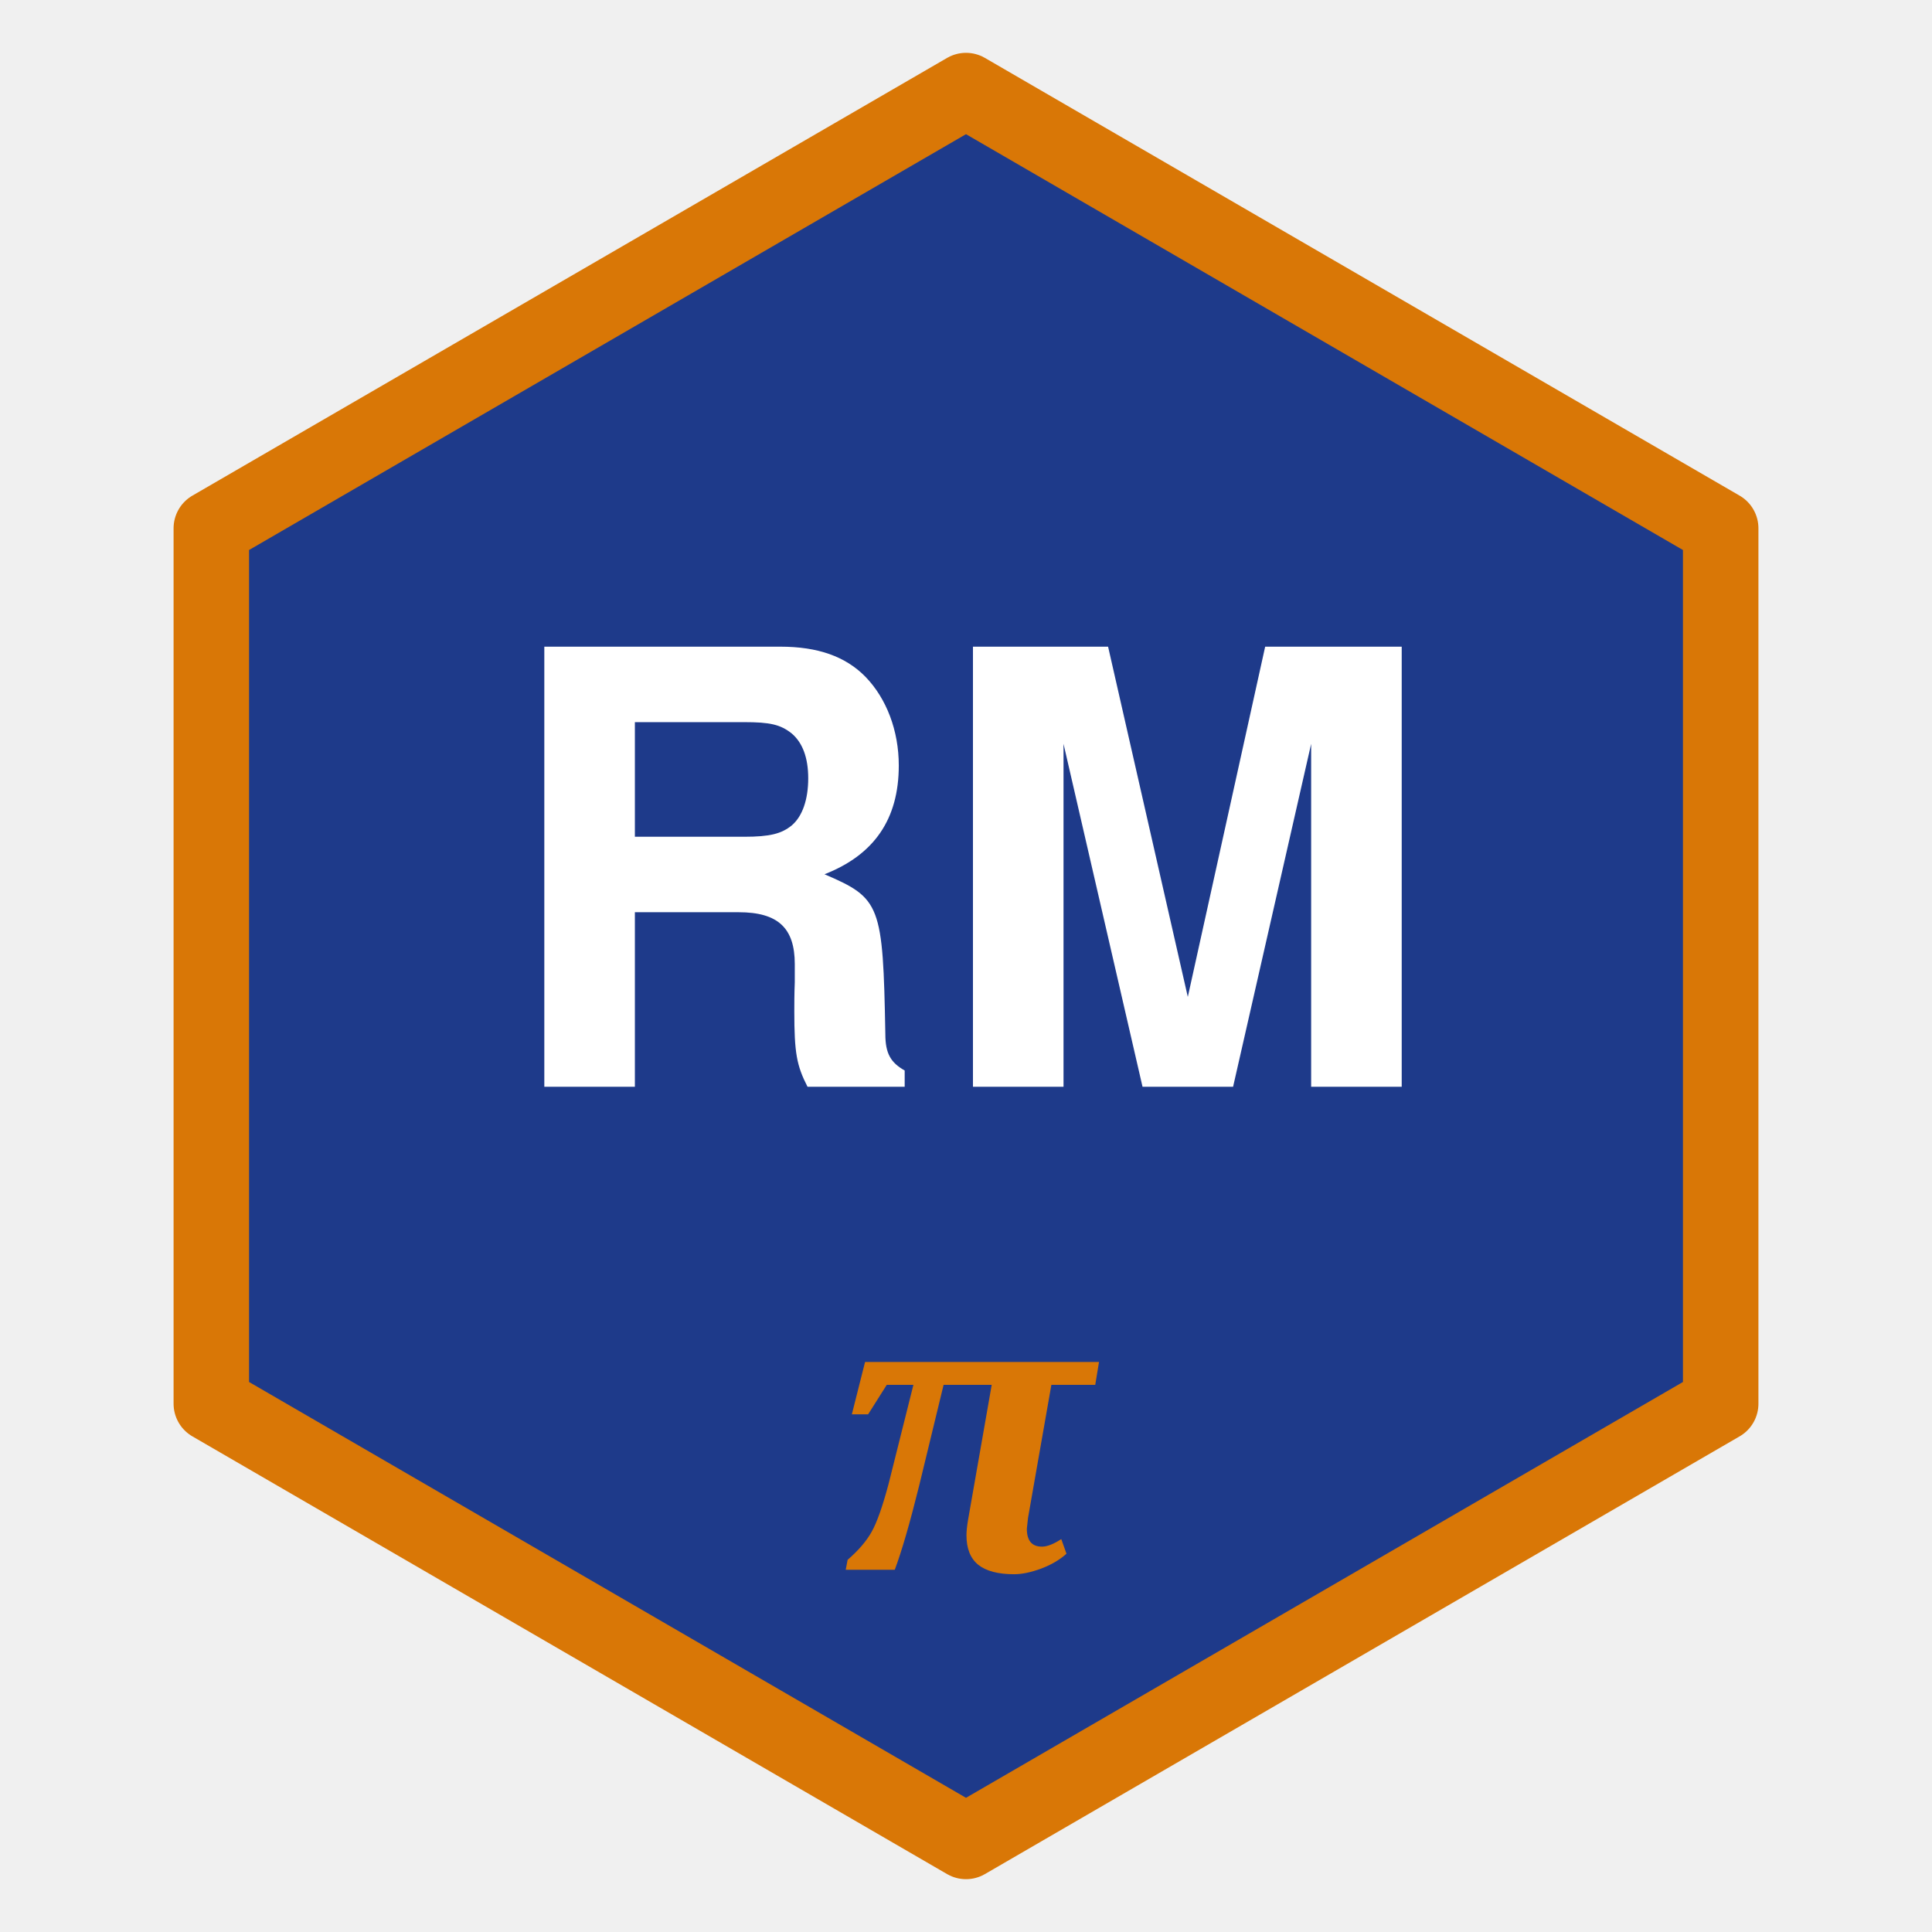
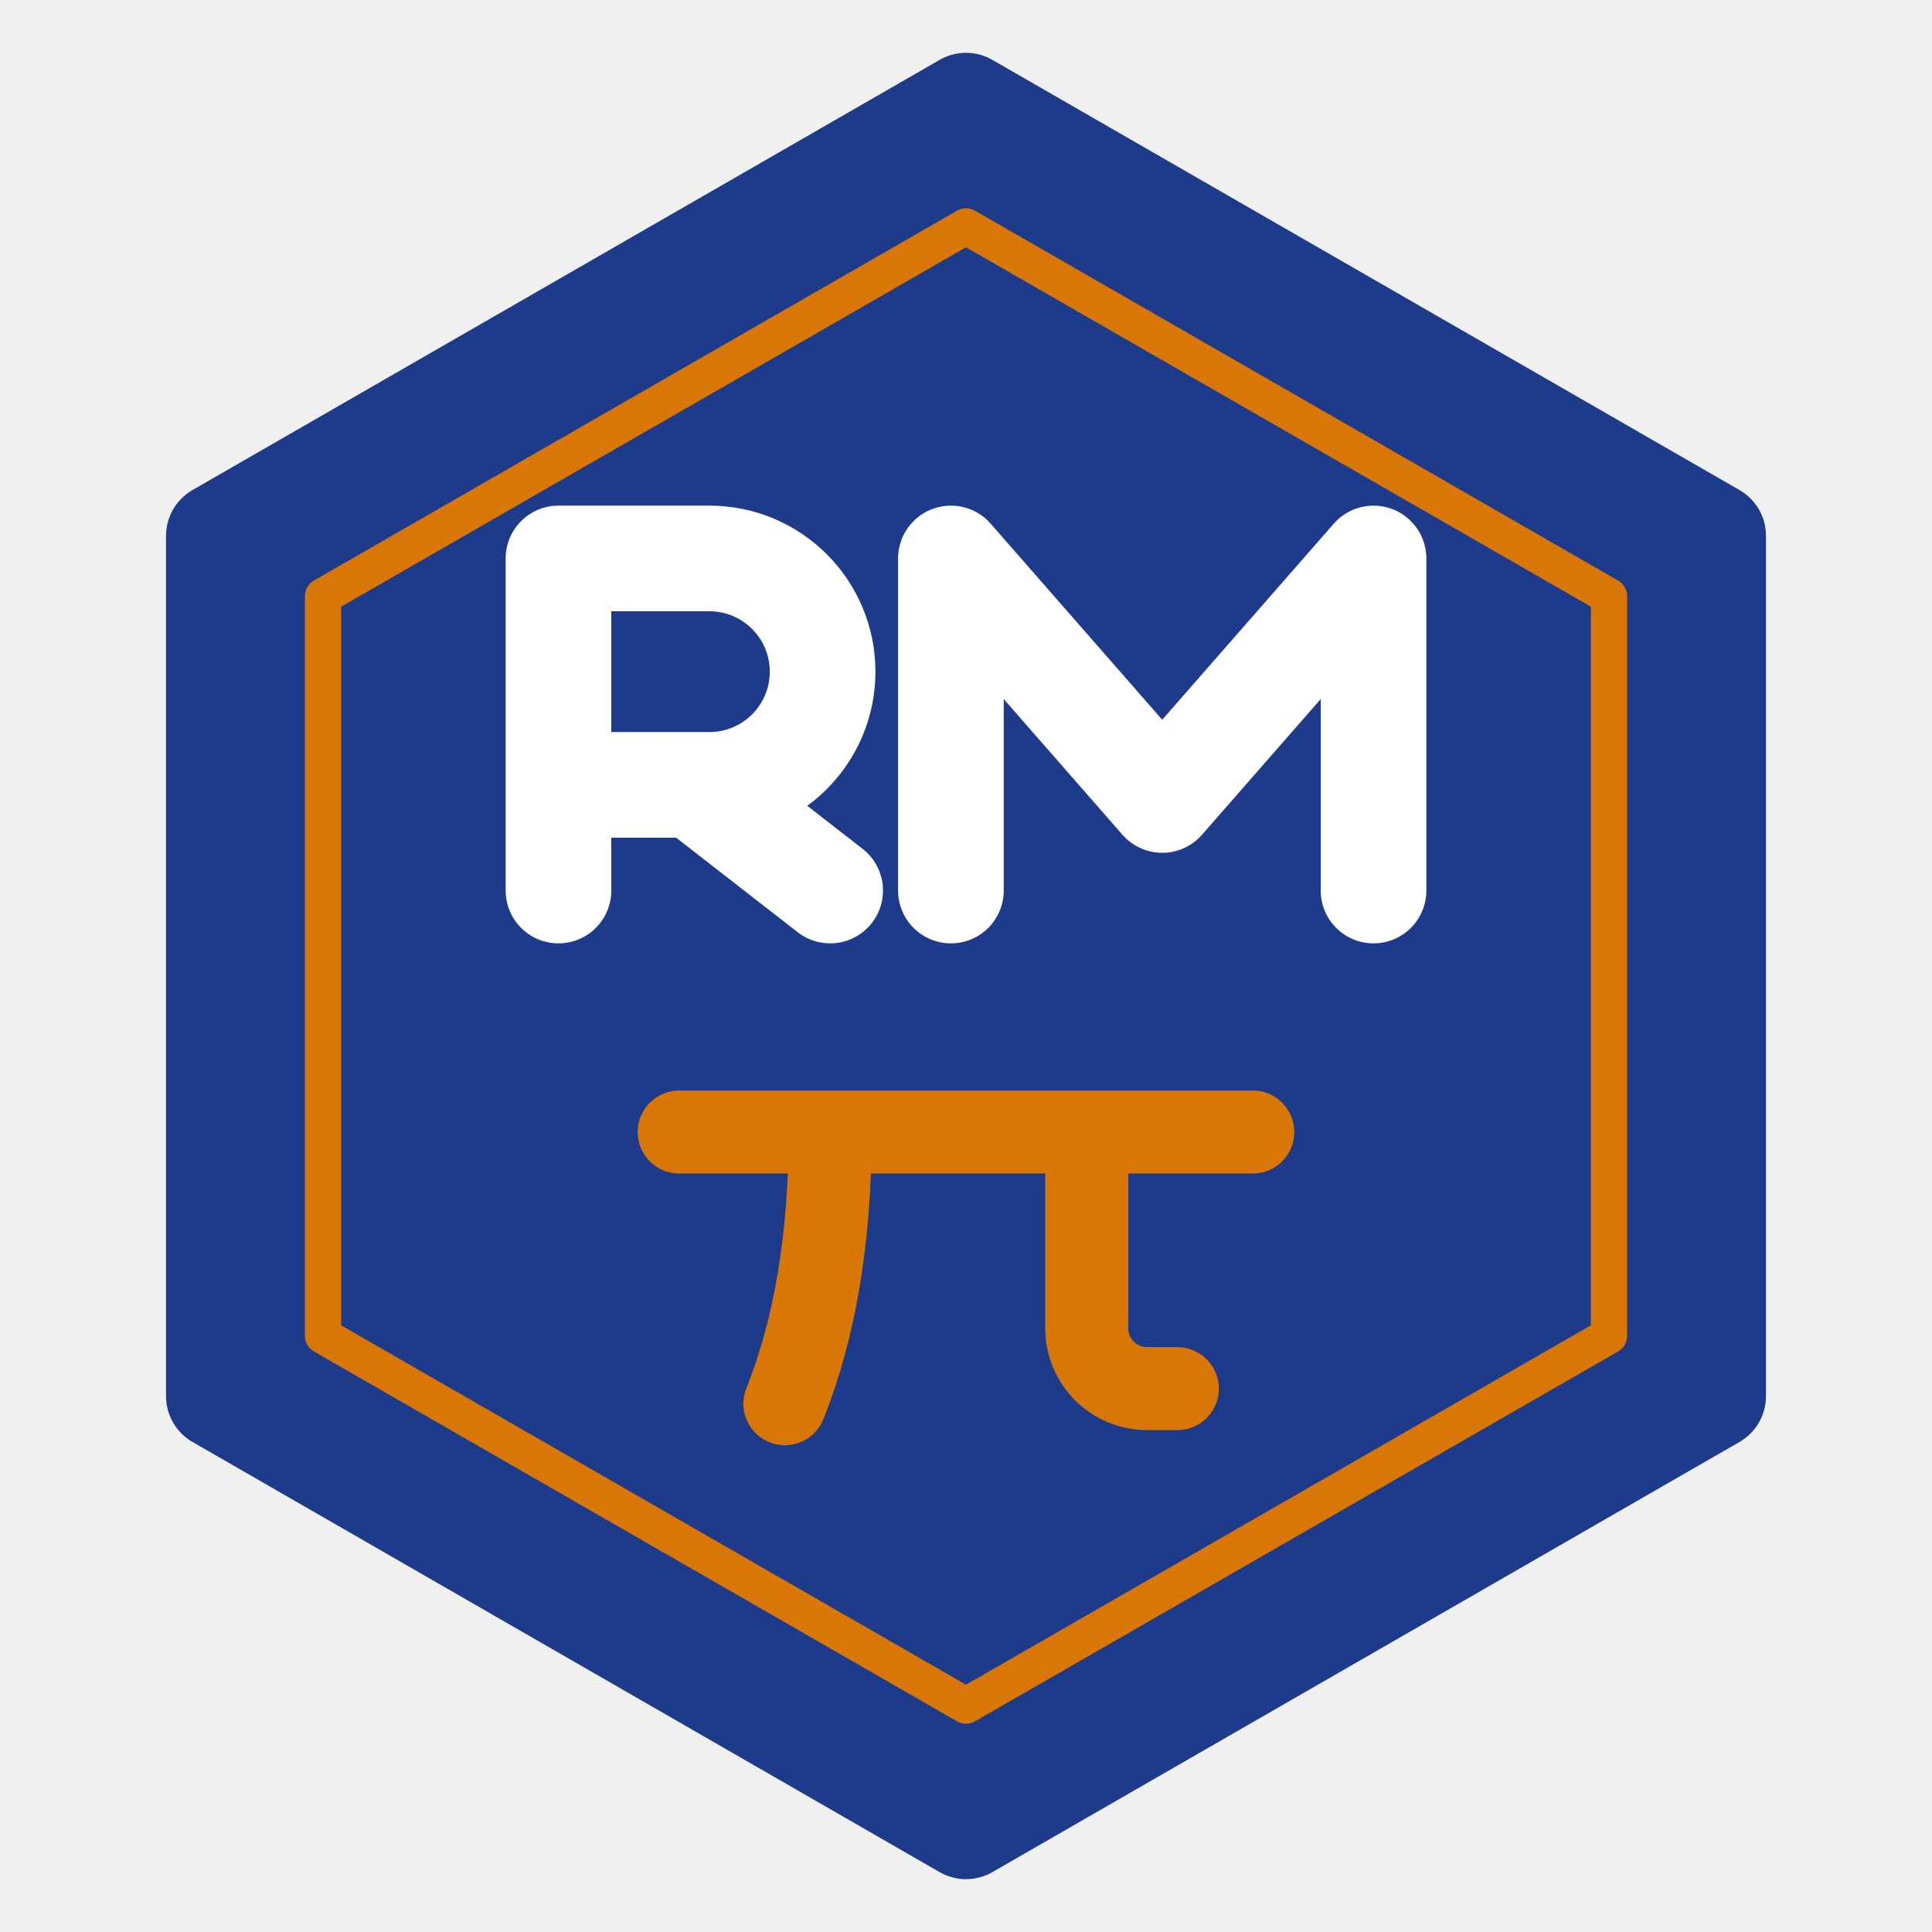
<svg xmlns="http://www.w3.org/2000/svg" viewBox="0 0 128 128" role="img" aria-label="Rean Math Prime">
-   <polygon points="64,6 114,35 114,93 64,122 14,93 14,35" fill="#1E3A8A" stroke="#D97706" stroke-width="5" stroke-linejoin="round" />
-   <text x="64" y="72" text-anchor="middle" font-family="Helvetica,Arial,sans-serif" font-weight="700" font-size="40" fill="#fff">RM</text>
-   <text x="64" y="104" text-anchor="middle" font-family="Georgia,'Times New Roman',serif" font-style="italic" font-weight="700" font-size="30" fill="#D97706">π</text>
+   <polygon points="64,7 113.5,35.5 113.5,92.5 64,121 14.5,92.5 14.5,35.5" fill="#1E3A8A" stroke="#1E3A8A" stroke-width="7" stroke-linejoin="round" />
+   <polygon points="64,15 106.6,39.5 106.6,88.5 64,113 21.4,88.5 21.4,39.5" fill="none" stroke="#D97706" stroke-width="2.4" stroke-linejoin="round" />
+   <g fill="none" stroke="#fff" stroke-width="7" stroke-linecap="round" stroke-linejoin="round">
+     <path d="M37 59V37H47a7.5 7.5 0 0 1 0 15H37M46 52l9 7" />
+     <path d="M63 59V37l14 16 14-16v22" />
+   </g>
+   <g fill="none" stroke="#D97706" stroke-width="5.5" stroke-linecap="round" stroke-linejoin="round">
+     <path d="M45 75H83M55 75c0 7-1 13-3 18M72 75v13a4 4 0 0 0 4 4h2" />
+   </g>
</svg>
